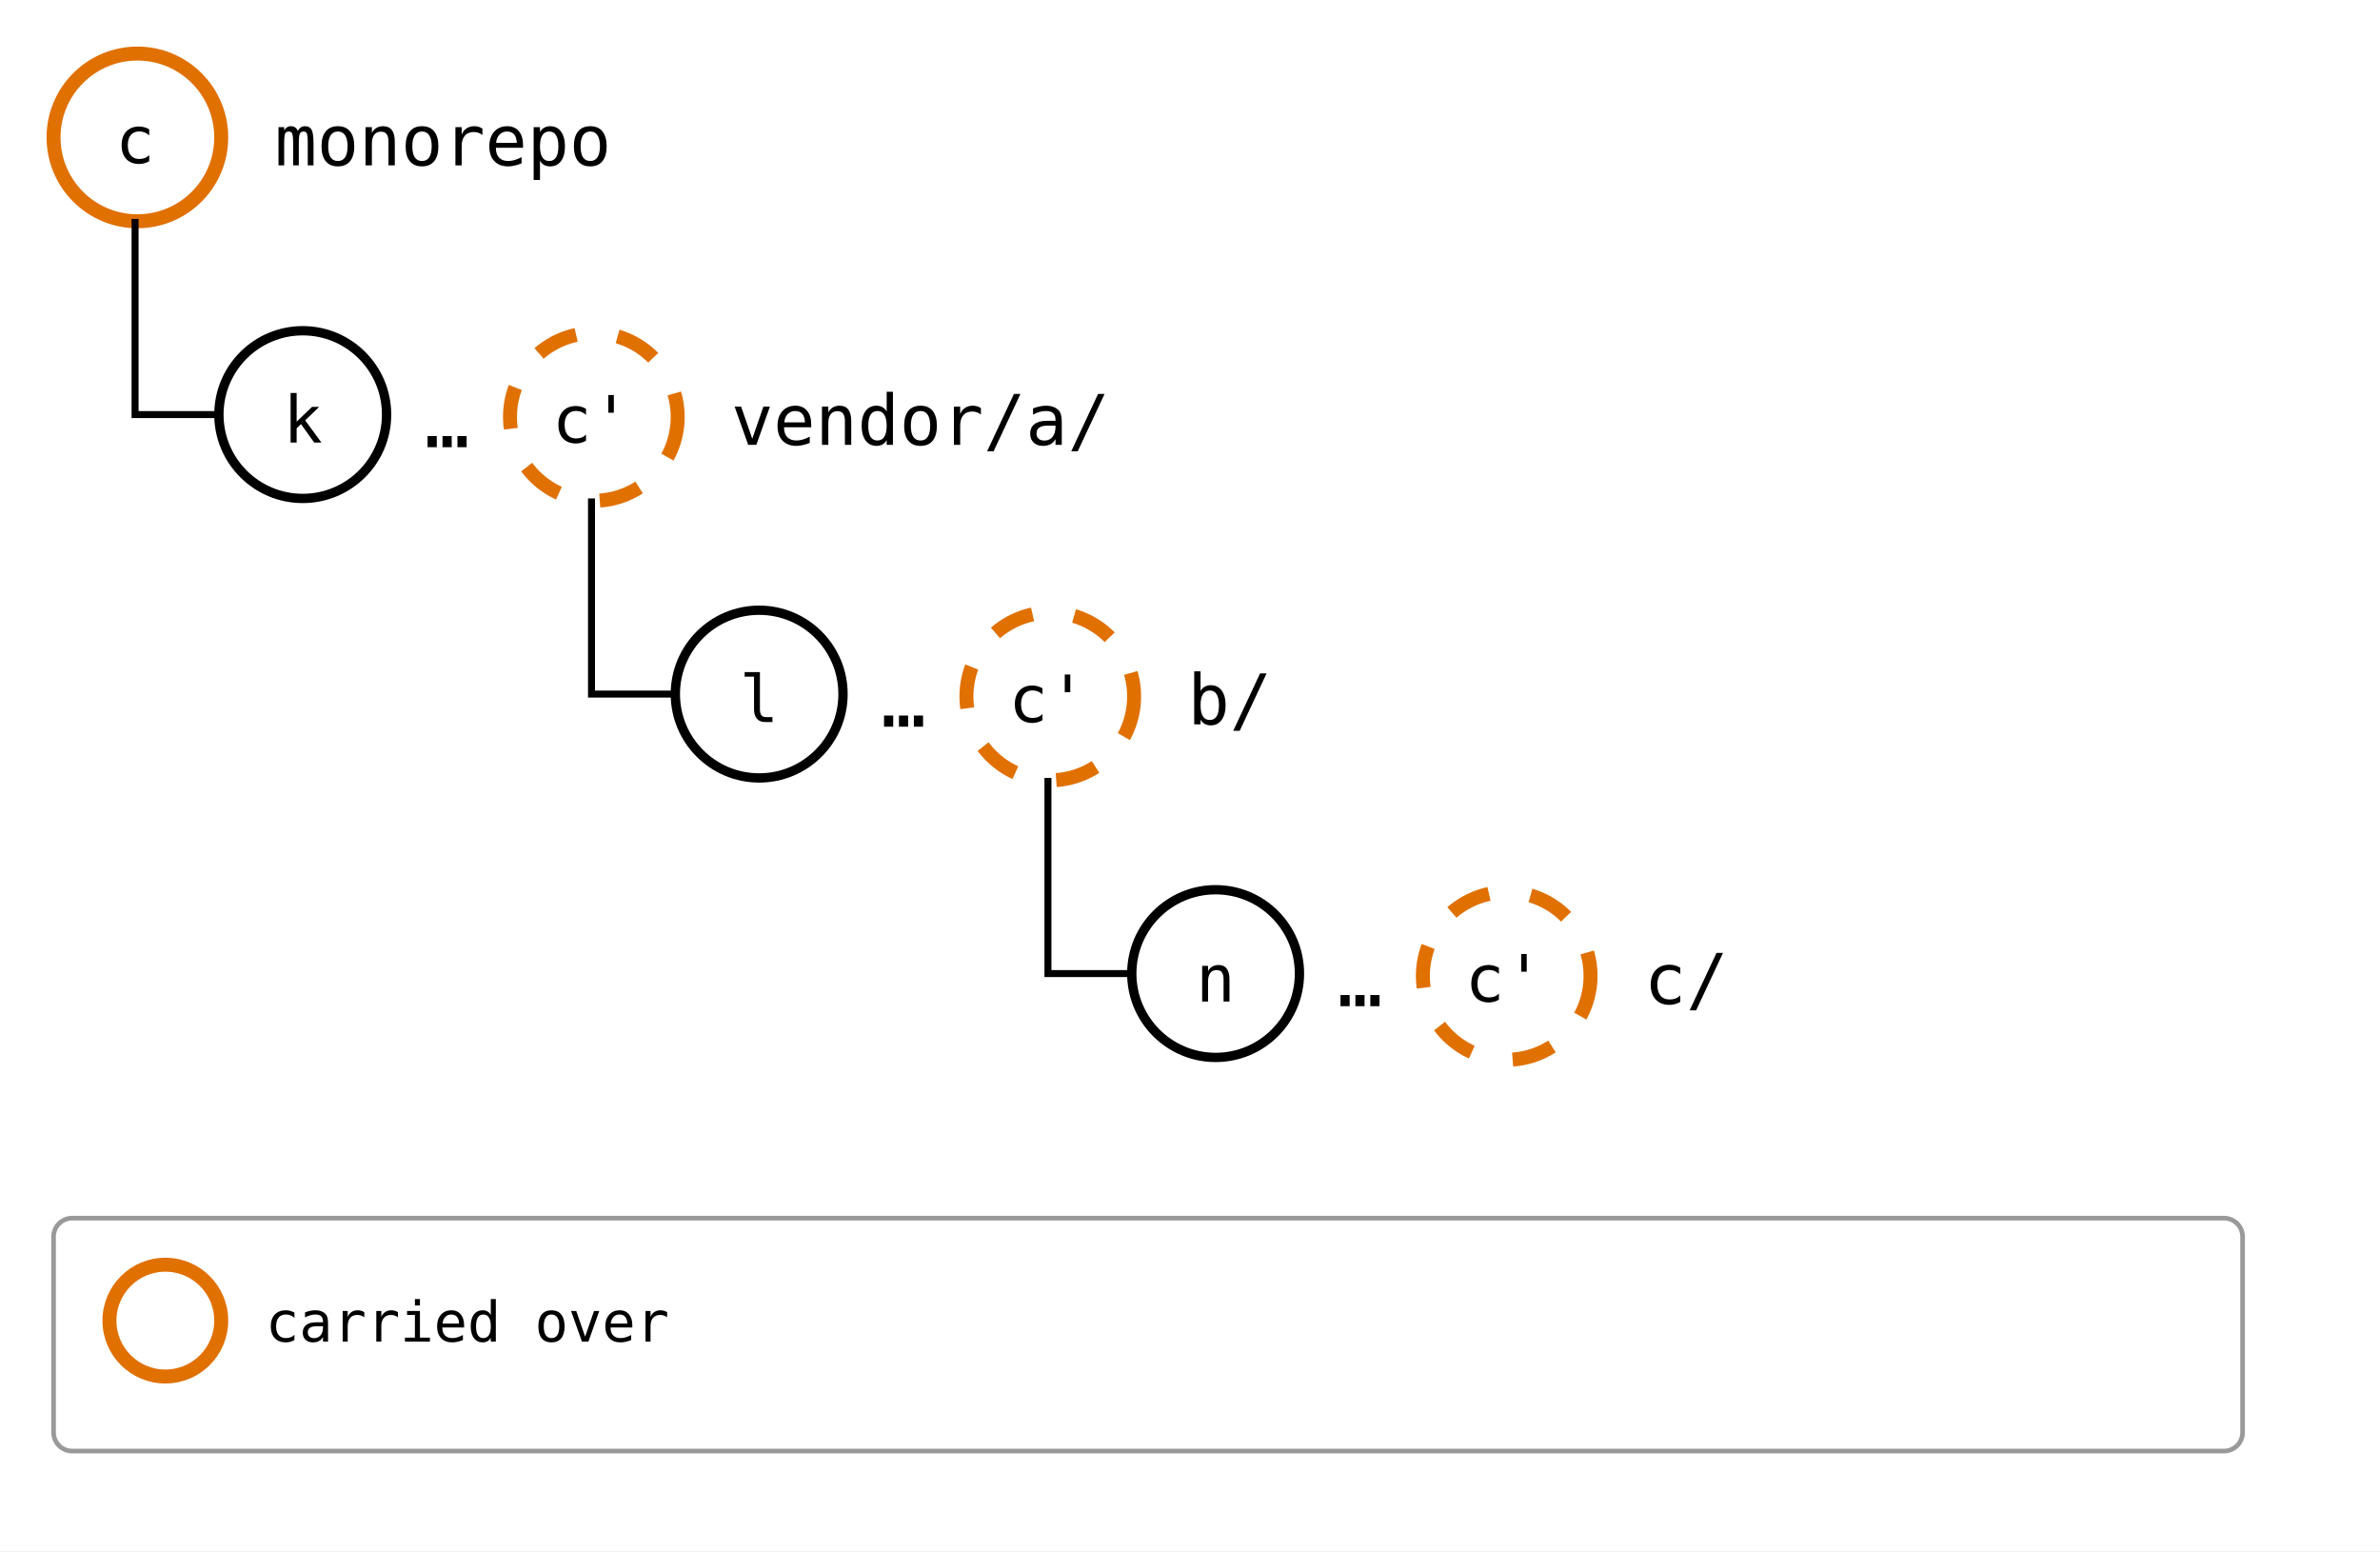
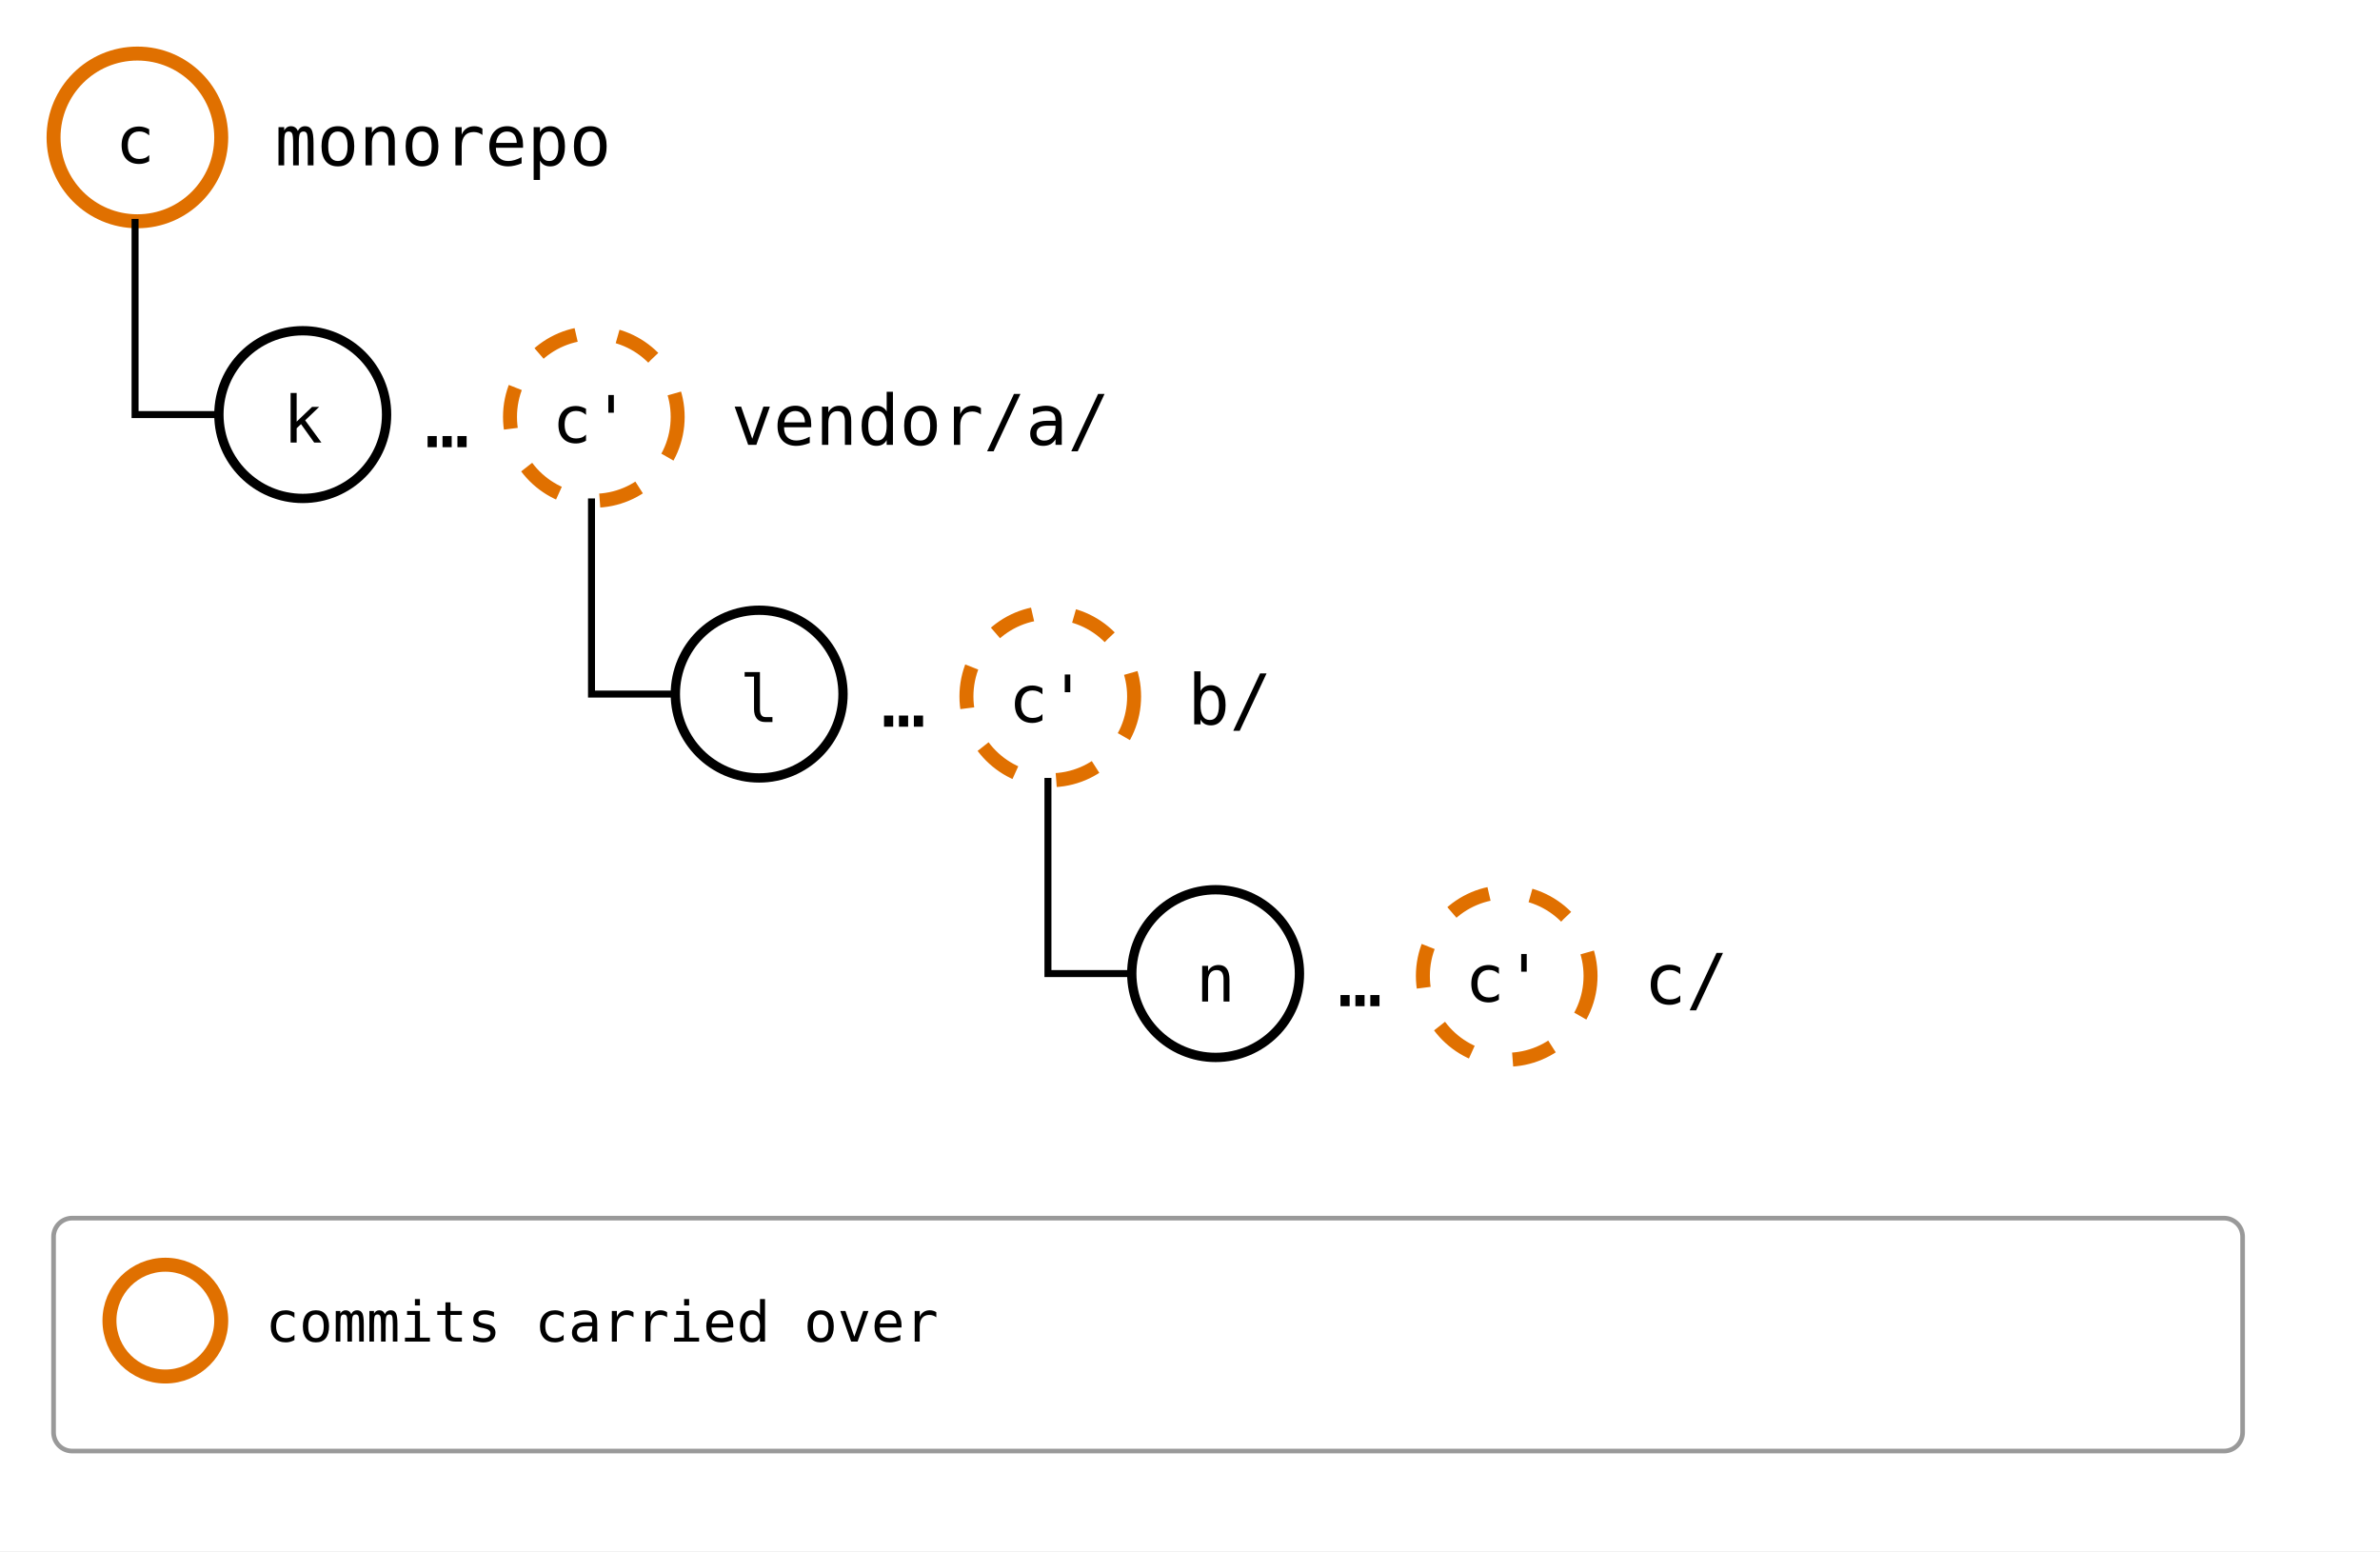
- <svg xmlns="http://www.w3.org/2000/svg" style="background: #ffffff; background-color: light-dark(#ffffff, #121212); color-scheme: light dark;" version="1.1" width="511px" height="333px" viewBox="0 0 511 333" id="ge-svg-fnKADAHNZfDm3o6EdV2u" content="&lt;mxfile host=&quot;Electron&quot;&gt;&#10;  &lt;diagram name=&quot;tree&quot; id=&quot;tree&quot;&gt;&#10;    &lt;mxGraphModel dx=&quot;-262&quot; dy=&quot;-86&quot; grid=&quot;0&quot; gridSize=&quot;10&quot; guides=&quot;1&quot; tooltips=&quot;1&quot; connect=&quot;1&quot; arrows=&quot;1&quot; fold=&quot;0&quot; page=&quot;0&quot; pageScale=&quot;1&quot; pageWidth=&quot;850&quot; pageHeight=&quot;1100&quot; background=&quot;#ffffff&quot; math=&quot;0&quot; shadow=&quot;0&quot;&gt;&#10;      &lt;root&gt;&#10;        &lt;mxCell id=&quot;0&quot; /&gt;&#10;        &lt;mxCell id=&quot;1&quot; parent=&quot;0&quot; /&gt;&#10;        &lt;mxCell id=&quot;s0&quot; parent=&quot;1&quot; style=&quot;ellipse;aspect=fixed;strokeWidth=2;fontSize=14;fontFamily=Roboto Mono,monospace;strokeColor=#E07000;strokeWidth=3;&quot; value=&quot;c&quot; vertex=&quot;1&quot;&gt;&#10;          &lt;mxGeometry height=&quot;36&quot; width=&quot;36&quot; as=&quot;geometry&quot; /&gt;&#10;        &lt;/mxCell&gt;&#10;        &lt;mxCell id=&quot;f0&quot; parent=&quot;1&quot; style=&quot;text;align=left;verticalAlign=middle;fontSize=15;fontFamily=Roboto Mono,monospace;tree=1;&quot; value=&quot;monorepo&quot; vertex=&quot;1&quot;&gt;&#10;          &lt;mxGeometry height=&quot;36&quot; width=&quot;192&quot; x=&quot;46&quot; as=&quot;geometry&quot; /&gt;&#10;        &lt;/mxCell&gt;&#10;        &lt;mxCell id=&quot;s1&quot; parent=&quot;1&quot; style=&quot;ellipse;aspect=fixed;strokeWidth=2;fontSize=14;fontFamily=Roboto Mono,monospace;&quot; value=&quot;k&quot; vertex=&quot;1&quot;&gt;&#10;          &lt;mxGeometry height=&quot;36&quot; width=&quot;36&quot; x=&quot;36&quot; y=&quot;60&quot; as=&quot;geometry&quot; /&gt;&#10;        &lt;/mxCell&gt;&#10;        &lt;mxCell id=&quot;dots1&quot; parent=&quot;1&quot; style=&quot;text;align=center;verticalAlign=middle;fontSize=16;fontFamily=Roboto Mono,monospace;&quot; value=&quot;…&quot; vertex=&quot;1&quot;&gt;&#10;          &lt;mxGeometry height=&quot;36&quot; width=&quot;22&quot; x=&quot;74&quot; y=&quot;60&quot; as=&quot;geometry&quot; /&gt;&#10;        &lt;/mxCell&gt;&#10;        &lt;mxCell id=&quot;r1&quot; parent=&quot;1&quot; style=&quot;ellipse;aspect=fixed;strokeWidth=2;fontSize=14;fontFamily=Roboto Mono,monospace;dashed=1;strokeColor=#E07000;strokeWidth=3;&quot; value=&quot;c&amp;#39;&quot; vertex=&quot;1&quot;&gt;&#10;          &lt;mxGeometry height=&quot;36&quot; width=&quot;36&quot; x=&quot;98&quot; y=&quot;60&quot; as=&quot;geometry&quot; /&gt;&#10;        &lt;/mxCell&gt;&#10;        &lt;mxCell id=&quot;f1&quot; parent=&quot;1&quot; style=&quot;text;align=left;verticalAlign=middle;fontSize=15;fontFamily=Roboto Mono,monospace;&quot; value=&quot;vendor/a/&quot; vertex=&quot;1&quot;&gt;&#10;          &lt;mxGeometry height=&quot;36&quot; width=&quot;201&quot; x=&quot;144&quot; y=&quot;60&quot; as=&quot;geometry&quot; /&gt;&#10;        &lt;/mxCell&gt;&#10;        &lt;mxCell id=&quot;s2&quot; parent=&quot;1&quot; style=&quot;ellipse;aspect=fixed;strokeWidth=2;fontSize=14;fontFamily=Roboto Mono,monospace;&quot; value=&quot;l&quot; vertex=&quot;1&quot;&gt;&#10;          &lt;mxGeometry height=&quot;36&quot; width=&quot;36&quot; x=&quot;134&quot; y=&quot;120&quot; as=&quot;geometry&quot; /&gt;&#10;        &lt;/mxCell&gt;&#10;        &lt;mxCell id=&quot;dots2&quot; parent=&quot;1&quot; style=&quot;text;align=center;verticalAlign=middle;fontSize=16;fontFamily=Roboto Mono,monospace;&quot; value=&quot;…&quot; vertex=&quot;1&quot;&gt;&#10;          &lt;mxGeometry height=&quot;36&quot; width=&quot;22&quot; x=&quot;172&quot; y=&quot;120&quot; as=&quot;geometry&quot; /&gt;&#10;        &lt;/mxCell&gt;&#10;        &lt;mxCell id=&quot;r2&quot; parent=&quot;1&quot; style=&quot;ellipse;aspect=fixed;strokeWidth=2;fontSize=14;fontFamily=Roboto Mono,monospace;dashed=1;strokeColor=#E07000;strokeWidth=3;&quot; value=&quot;c&amp;#39;&quot; vertex=&quot;1&quot;&gt;&#10;          &lt;mxGeometry height=&quot;36&quot; width=&quot;36&quot; x=&quot;196&quot; y=&quot;120&quot; as=&quot;geometry&quot; /&gt;&#10;        &lt;/mxCell&gt;&#10;        &lt;mxCell id=&quot;f2&quot; parent=&quot;1&quot; style=&quot;text;align=left;verticalAlign=middle;fontSize=15;fontFamily=Roboto Mono,monospace;&quot; value=&quot;b/&quot; vertex=&quot;1&quot;&gt;&#10;          &lt;mxGeometry height=&quot;36&quot; width=&quot;138&quot; x=&quot;242&quot; y=&quot;120&quot; as=&quot;geometry&quot; /&gt;&#10;        &lt;/mxCell&gt;&#10;        &lt;mxCell id=&quot;s3&quot; parent=&quot;1&quot; style=&quot;ellipse;aspect=fixed;strokeWidth=2;fontSize=14;fontFamily=Roboto Mono,monospace;&quot; value=&quot;n&quot; vertex=&quot;1&quot;&gt;&#10;          &lt;mxGeometry height=&quot;36&quot; width=&quot;36&quot; x=&quot;232&quot; y=&quot;180&quot; as=&quot;geometry&quot; /&gt;&#10;        &lt;/mxCell&gt;&#10;        &lt;mxCell id=&quot;dots3&quot; parent=&quot;1&quot; style=&quot;text;align=center;verticalAlign=middle;fontSize=16;fontFamily=Roboto Mono,monospace;&quot; value=&quot;…&quot; vertex=&quot;1&quot;&gt;&#10;          &lt;mxGeometry height=&quot;36&quot; width=&quot;22&quot; x=&quot;270&quot; y=&quot;180&quot; as=&quot;geometry&quot; /&gt;&#10;        &lt;/mxCell&gt;&#10;        &lt;mxCell id=&quot;r3&quot; parent=&quot;1&quot; style=&quot;ellipse;aspect=fixed;strokeWidth=2;fontSize=14;fontFamily=Roboto Mono,monospace;dashed=1;strokeColor=#E07000;strokeWidth=3;&quot; value=&quot;c&amp;#39;&quot; vertex=&quot;1&quot;&gt;&#10;          &lt;mxGeometry height=&quot;36&quot; width=&quot;36&quot; x=&quot;294&quot; y=&quot;180&quot; as=&quot;geometry&quot; /&gt;&#10;        &lt;/mxCell&gt;&#10;        &lt;mxCell id=&quot;f3&quot; parent=&quot;1&quot; style=&quot;text;align=left;verticalAlign=middle;fontSize=15;fontFamily=Roboto Mono,monospace;&quot; value=&quot;c/&quot; vertex=&quot;1&quot;&gt;&#10;          &lt;mxGeometry height=&quot;36&quot; width=&quot;138&quot; x=&quot;340&quot; y=&quot;180&quot; as=&quot;geometry&quot; /&gt;&#10;        &lt;/mxCell&gt;&#10;        &lt;mxCell id=&quot;legend&quot; parent=&quot;1&quot; style=&quot;rounded=1;arcSize=8;fillColor=none;strokeColor=#999999;strokeWidth=1;legend=1;&quot; value=&quot;&quot; vertex=&quot;1&quot;&gt;&#10;          &lt;mxGeometry height=&quot;50&quot; width=&quot;470&quot; y=&quot;250&quot; as=&quot;geometry&quot; /&gt;&#10;        &lt;/mxCell&gt;&#10;        &lt;mxCell id=&quot;lg0&quot; parent=&quot;legend&quot; style=&quot;ellipse;aspect=fixed;strokeWidth=2;strokeColor=#E07000;strokeWidth=3;&quot; value=&quot;&quot; vertex=&quot;1&quot;&gt;&#10;          &lt;mxGeometry height=&quot;24&quot; width=&quot;24&quot; x=&quot;12&quot; y=&quot;10&quot; as=&quot;geometry&quot; /&gt;&#10;        &lt;/mxCell&gt;&#10;        &lt;mxCell id=&quot;lt0&quot; parent=&quot;legend&quot; style=&quot;text;align=left;verticalAlign=middle;fontSize=12;fontFamily=Roboto Mono,monospace;&quot; value=&quot;carried over&quot; vertex=&quot;1&quot;&gt;&#10;          &lt;mxGeometry height=&quot;28&quot; width=&quot;190&quot; x=&quot;44&quot; y=&quot;8&quot; as=&quot;geometry&quot; /&gt;&#10;        &lt;/mxCell&gt;&#10;        &lt;mxCell id=&quot;c1&quot; edge=&quot;1&quot; parent=&quot;1&quot; source=&quot;s0&quot; style=&quot;endArrow=none;strokeWidth=1.5;edgeStyle=orthogonalEdgeStyle;rounded=0;exitX=0.5;exitY=1;exitDx=0;exitDy=0;entryX=0;entryY=0.5;entryDx=0;entryDy=0;&quot; target=&quot;s1&quot;&gt;&#10;          &lt;mxGeometry relative=&quot;1&quot; as=&quot;geometry&quot; /&gt;&#10;        &lt;/mxCell&gt;&#10;        &lt;mxCell id=&quot;c2&quot; edge=&quot;1&quot; parent=&quot;1&quot; source=&quot;r1&quot; style=&quot;endArrow=none;strokeWidth=1.5;edgeStyle=orthogonalEdgeStyle;rounded=0;exitX=0.5;exitY=1;exitDx=0;exitDy=0;entryX=0;entryY=0.5;entryDx=0;entryDy=0;&quot; target=&quot;s2&quot;&gt;&#10;          &lt;mxGeometry relative=&quot;1&quot; as=&quot;geometry&quot; /&gt;&#10;        &lt;/mxCell&gt;&#10;        &lt;mxCell id=&quot;c3&quot; edge=&quot;1&quot; parent=&quot;1&quot; source=&quot;r2&quot; style=&quot;endArrow=none;strokeWidth=1.5;edgeStyle=orthogonalEdgeStyle;rounded=0;exitX=0.5;exitY=1;exitDx=0;exitDy=0;entryX=0;entryY=0.5;entryDx=0;entryDy=0;&quot; target=&quot;s3&quot;&gt;&#10;          &lt;mxGeometry relative=&quot;1&quot; as=&quot;geometry&quot; /&gt;&#10;        &lt;/mxCell&gt;&#10;      &lt;/root&gt;&#10;    &lt;/mxGraphModel&gt;&#10;  &lt;/diagram&gt;&#10;&lt;/mxfile&gt;&#10;">
-   <style type="text/css">@supports (color: light-dark(#000, #fff)) { #ge-svg-fnKADAHNZfDm3o6EdV2u { --ge-adaptive-bg: light-dark(#ffffff, var(--ge-dark-color, #121212)); } }</style>
+ <svg xmlns="http://www.w3.org/2000/svg" style="background: #ffffff; background-color: light-dark(#ffffff, #121212); color-scheme: light dark;" version="1.1" width="511px" height="333px" viewBox="0 0 511 333" id="ge-svg-m0xc1P7A5g7v_HGFFF-c" content="&lt;mxfile host=&quot;Electron&quot;&gt;&#10;  &lt;diagram name=&quot;tree&quot; id=&quot;tree&quot;&gt;&#10;    &lt;mxGraphModel dx=&quot;-262&quot; dy=&quot;-86&quot; grid=&quot;0&quot; gridSize=&quot;10&quot; guides=&quot;1&quot; tooltips=&quot;1&quot; connect=&quot;1&quot; arrows=&quot;1&quot; fold=&quot;0&quot; page=&quot;0&quot; pageScale=&quot;1&quot; pageWidth=&quot;850&quot; pageHeight=&quot;1100&quot; background=&quot;#ffffff&quot; math=&quot;0&quot; shadow=&quot;0&quot;&gt;&#10;      &lt;root&gt;&#10;        &lt;mxCell id=&quot;0&quot; /&gt;&#10;        &lt;mxCell id=&quot;1&quot; parent=&quot;0&quot; /&gt;&#10;        &lt;mxCell id=&quot;s0&quot; parent=&quot;1&quot; style=&quot;ellipse;aspect=fixed;strokeWidth=2;fontSize=14;fontFamily=Roboto Mono,monospace;strokeColor=#E07000;strokeWidth=3;&quot; value=&quot;c&quot; vertex=&quot;1&quot;&gt;&#10;          &lt;mxGeometry height=&quot;36&quot; width=&quot;36&quot; as=&quot;geometry&quot; /&gt;&#10;        &lt;/mxCell&gt;&#10;        &lt;mxCell id=&quot;f0&quot; parent=&quot;1&quot; style=&quot;text;align=left;verticalAlign=middle;fontSize=15;fontFamily=Roboto Mono,monospace;tree=1;&quot; value=&quot;monorepo&quot; vertex=&quot;1&quot;&gt;&#10;          &lt;mxGeometry height=&quot;36&quot; width=&quot;192&quot; x=&quot;46&quot; as=&quot;geometry&quot; /&gt;&#10;        &lt;/mxCell&gt;&#10;        &lt;mxCell id=&quot;s1&quot; parent=&quot;1&quot; style=&quot;ellipse;aspect=fixed;strokeWidth=2;fontSize=14;fontFamily=Roboto Mono,monospace;&quot; value=&quot;k&quot; vertex=&quot;1&quot;&gt;&#10;          &lt;mxGeometry height=&quot;36&quot; width=&quot;36&quot; x=&quot;36&quot; y=&quot;60&quot; as=&quot;geometry&quot; /&gt;&#10;        &lt;/mxCell&gt;&#10;        &lt;mxCell id=&quot;dots1&quot; parent=&quot;1&quot; style=&quot;text;align=center;verticalAlign=middle;fontSize=16;fontFamily=Roboto Mono,monospace;&quot; value=&quot;…&quot; vertex=&quot;1&quot;&gt;&#10;          &lt;mxGeometry height=&quot;36&quot; width=&quot;22&quot; x=&quot;74&quot; y=&quot;60&quot; as=&quot;geometry&quot; /&gt;&#10;        &lt;/mxCell&gt;&#10;        &lt;mxCell id=&quot;r1&quot; parent=&quot;1&quot; style=&quot;ellipse;aspect=fixed;strokeWidth=2;fontSize=14;fontFamily=Roboto Mono,monospace;dashed=1;strokeColor=#E07000;strokeWidth=3;&quot; value=&quot;c&amp;#39;&quot; vertex=&quot;1&quot;&gt;&#10;          &lt;mxGeometry height=&quot;36&quot; width=&quot;36&quot; x=&quot;98&quot; y=&quot;60&quot; as=&quot;geometry&quot; /&gt;&#10;        &lt;/mxCell&gt;&#10;        &lt;mxCell id=&quot;f1&quot; parent=&quot;1&quot; style=&quot;text;align=left;verticalAlign=middle;fontSize=15;fontFamily=Roboto Mono,monospace;&quot; value=&quot;vendor/a/&quot; vertex=&quot;1&quot;&gt;&#10;          &lt;mxGeometry height=&quot;36&quot; width=&quot;201&quot; x=&quot;144&quot; y=&quot;60&quot; as=&quot;geometry&quot; /&gt;&#10;        &lt;/mxCell&gt;&#10;        &lt;mxCell id=&quot;s2&quot; parent=&quot;1&quot; style=&quot;ellipse;aspect=fixed;strokeWidth=2;fontSize=14;fontFamily=Roboto Mono,monospace;&quot; value=&quot;l&quot; vertex=&quot;1&quot;&gt;&#10;          &lt;mxGeometry height=&quot;36&quot; width=&quot;36&quot; x=&quot;134&quot; y=&quot;120&quot; as=&quot;geometry&quot; /&gt;&#10;        &lt;/mxCell&gt;&#10;        &lt;mxCell id=&quot;dots2&quot; parent=&quot;1&quot; style=&quot;text;align=center;verticalAlign=middle;fontSize=16;fontFamily=Roboto Mono,monospace;&quot; value=&quot;…&quot; vertex=&quot;1&quot;&gt;&#10;          &lt;mxGeometry height=&quot;36&quot; width=&quot;22&quot; x=&quot;172&quot; y=&quot;120&quot; as=&quot;geometry&quot; /&gt;&#10;        &lt;/mxCell&gt;&#10;        &lt;mxCell id=&quot;r2&quot; parent=&quot;1&quot; style=&quot;ellipse;aspect=fixed;strokeWidth=2;fontSize=14;fontFamily=Roboto Mono,monospace;dashed=1;strokeColor=#E07000;strokeWidth=3;&quot; value=&quot;c&amp;#39;&quot; vertex=&quot;1&quot;&gt;&#10;          &lt;mxGeometry height=&quot;36&quot; width=&quot;36&quot; x=&quot;196&quot; y=&quot;120&quot; as=&quot;geometry&quot; /&gt;&#10;        &lt;/mxCell&gt;&#10;        &lt;mxCell id=&quot;f2&quot; parent=&quot;1&quot; style=&quot;text;align=left;verticalAlign=middle;fontSize=15;fontFamily=Roboto Mono,monospace;&quot; value=&quot;b/&quot; vertex=&quot;1&quot;&gt;&#10;          &lt;mxGeometry height=&quot;36&quot; width=&quot;138&quot; x=&quot;242&quot; y=&quot;120&quot; as=&quot;geometry&quot; /&gt;&#10;        &lt;/mxCell&gt;&#10;        &lt;mxCell id=&quot;s3&quot; parent=&quot;1&quot; style=&quot;ellipse;aspect=fixed;strokeWidth=2;fontSize=14;fontFamily=Roboto Mono,monospace;&quot; value=&quot;n&quot; vertex=&quot;1&quot;&gt;&#10;          &lt;mxGeometry height=&quot;36&quot; width=&quot;36&quot; x=&quot;232&quot; y=&quot;180&quot; as=&quot;geometry&quot; /&gt;&#10;        &lt;/mxCell&gt;&#10;        &lt;mxCell id=&quot;dots3&quot; parent=&quot;1&quot; style=&quot;text;align=center;verticalAlign=middle;fontSize=16;fontFamily=Roboto Mono,monospace;&quot; value=&quot;…&quot; vertex=&quot;1&quot;&gt;&#10;          &lt;mxGeometry height=&quot;36&quot; width=&quot;22&quot; x=&quot;270&quot; y=&quot;180&quot; as=&quot;geometry&quot; /&gt;&#10;        &lt;/mxCell&gt;&#10;        &lt;mxCell id=&quot;r3&quot; parent=&quot;1&quot; style=&quot;ellipse;aspect=fixed;strokeWidth=2;fontSize=14;fontFamily=Roboto Mono,monospace;dashed=1;strokeColor=#E07000;strokeWidth=3;&quot; value=&quot;c&amp;#39;&quot; vertex=&quot;1&quot;&gt;&#10;          &lt;mxGeometry height=&quot;36&quot; width=&quot;36&quot; x=&quot;294&quot; y=&quot;180&quot; as=&quot;geometry&quot; /&gt;&#10;        &lt;/mxCell&gt;&#10;        &lt;mxCell id=&quot;f3&quot; parent=&quot;1&quot; style=&quot;text;align=left;verticalAlign=middle;fontSize=15;fontFamily=Roboto Mono,monospace;&quot; value=&quot;c/&quot; vertex=&quot;1&quot;&gt;&#10;          &lt;mxGeometry height=&quot;36&quot; width=&quot;138&quot; x=&quot;340&quot; y=&quot;180&quot; as=&quot;geometry&quot; /&gt;&#10;        &lt;/mxCell&gt;&#10;        &lt;mxCell id=&quot;legend&quot; parent=&quot;1&quot; style=&quot;rounded=1;arcSize=8;fillColor=none;strokeColor=#999999;strokeWidth=1;legend=1;&quot; value=&quot;&quot; vertex=&quot;1&quot;&gt;&#10;          &lt;mxGeometry height=&quot;50&quot; width=&quot;470&quot; y=&quot;250&quot; as=&quot;geometry&quot; /&gt;&#10;        &lt;/mxCell&gt;&#10;        &lt;mxCell id=&quot;lg0&quot; parent=&quot;legend&quot; style=&quot;ellipse;aspect=fixed;strokeWidth=2;strokeColor=#E07000;strokeWidth=3;&quot; value=&quot;&quot; vertex=&quot;1&quot;&gt;&#10;          &lt;mxGeometry height=&quot;24&quot; width=&quot;24&quot; x=&quot;12&quot; y=&quot;10&quot; as=&quot;geometry&quot; /&gt;&#10;        &lt;/mxCell&gt;&#10;        &lt;mxCell id=&quot;lt0&quot; parent=&quot;legend&quot; style=&quot;text;align=left;verticalAlign=middle;fontSize=12;fontFamily=Roboto Mono,monospace;&quot; value=&quot;commits carried over&quot; vertex=&quot;1&quot;&gt;&#10;          &lt;mxGeometry height=&quot;28&quot; width=&quot;190&quot; x=&quot;44&quot; y=&quot;8&quot; as=&quot;geometry&quot; /&gt;&#10;        &lt;/mxCell&gt;&#10;        &lt;mxCell id=&quot;c1&quot; edge=&quot;1&quot; parent=&quot;1&quot; source=&quot;s0&quot; style=&quot;endArrow=none;strokeWidth=1.5;edgeStyle=orthogonalEdgeStyle;rounded=0;exitX=0.5;exitY=1;exitDx=0;exitDy=0;entryX=0;entryY=0.5;entryDx=0;entryDy=0;&quot; target=&quot;s1&quot;&gt;&#10;          &lt;mxGeometry relative=&quot;1&quot; as=&quot;geometry&quot; /&gt;&#10;        &lt;/mxCell&gt;&#10;        &lt;mxCell id=&quot;c2&quot; edge=&quot;1&quot; parent=&quot;1&quot; source=&quot;r1&quot; style=&quot;endArrow=none;strokeWidth=1.5;edgeStyle=orthogonalEdgeStyle;rounded=0;exitX=0.5;exitY=1;exitDx=0;exitDy=0;entryX=0;entryY=0.5;entryDx=0;entryDy=0;&quot; target=&quot;s2&quot;&gt;&#10;          &lt;mxGeometry relative=&quot;1&quot; as=&quot;geometry&quot; /&gt;&#10;        &lt;/mxCell&gt;&#10;        &lt;mxCell id=&quot;c3&quot; edge=&quot;1&quot; parent=&quot;1&quot; source=&quot;r2&quot; style=&quot;endArrow=none;strokeWidth=1.5;edgeStyle=orthogonalEdgeStyle;rounded=0;exitX=0.5;exitY=1;exitDx=0;exitDy=0;entryX=0;entryY=0.5;entryDx=0;entryDy=0;&quot; target=&quot;s3&quot;&gt;&#10;          &lt;mxGeometry relative=&quot;1&quot; as=&quot;geometry&quot; /&gt;&#10;        &lt;/mxCell&gt;&#10;      &lt;/root&gt;&#10;    &lt;/mxGraphModel&gt;&#10;  &lt;/diagram&gt;&#10;&lt;/mxfile&gt;&#10;">
+   <style type="text/css">@supports (color: light-dark(#000, #fff)) { #ge-svg-m0xc1P7A5g7v_HGFFF-c { --ge-adaptive-bg: light-dark(#ffffff, var(--ge-dark-color, #121212)); } }</style>
  <defs />
  <rect fill="#ffffff" width="100%" height="100%" x="0" y="0" style="fill: light-dark(rgb(255, 255, 255), rgb(18, 18, 18));" />
  <g>
    <g data-cell-id="0">
      <g data-cell-id="1">
        <g data-cell-id="s0">
          <g transform="translate(0.5,0.5)">
            <ellipse cx="29" cy="29" rx="18" ry="18" fill="#ffffff" stroke="#e07000" stroke-width="3" pointer-events="all" style="fill: var(--ge-adaptive-bg, #ffffff); stroke: light-dark(rgb(224, 112, 0), rgb(210, 114, 18));" />
          </g>
          <g>
            <g fill="#000000" font-family="'Roboto Mono', monospace" text-anchor="middle" font-size="14px" style="fill: light-dark(rgb(0, 0, 0), rgb(255, 255, 255));">
              <text x="29" y="35">c</text>
            </g>
          </g>
        </g>
        <g data-cell-id="f0">
          <g>
            <rect x="57" y="11" width="192" height="36" fill="none" stroke="none" pointer-events="all" />
          </g>
          <g>
            <g fill="#000000" font-family="'Roboto Mono', monospace" text-anchor="start" font-size="15px" style="fill: light-dark(rgb(0, 0, 0), rgb(255, 255, 255));">
              <text x="59" y="35.5">monorepo</text>
            </g>
          </g>
        </g>
        <g data-cell-id="s1">
          <g>
            <ellipse cx="65" cy="89" rx="18" ry="18" fill="#ffffff" stroke="#000000" stroke-width="2" pointer-events="all" style="fill: var(--ge-adaptive-bg, #ffffff); stroke: light-dark(rgb(0, 0, 0), rgb(255, 255, 255));" />
          </g>
          <g>
            <g fill="#000000" font-family="'Roboto Mono', monospace" text-anchor="middle" font-size="14px" style="fill: light-dark(rgb(0, 0, 0), rgb(255, 255, 255));">
              <text x="65" y="95">k</text>
            </g>
          </g>
        </g>
        <g data-cell-id="dots1">
          <g>
            <rect x="85" y="71" width="22" height="36" fill="none" stroke="none" pointer-events="all" />
          </g>
          <g>
            <g fill="#000000" font-family="'Roboto Mono', monospace" text-anchor="middle" font-size="16px" style="fill: light-dark(rgb(0, 0, 0), rgb(255, 255, 255));">
              <text x="96" y="96">…</text>
            </g>
          </g>
        </g>
        <g data-cell-id="r1">
          <g transform="translate(0.5,0.5)">
            <ellipse cx="127" cy="89" rx="18" ry="18" fill="#ffffff" stroke="#e07000" stroke-width="3" stroke-dasharray="9 9" pointer-events="all" style="fill: var(--ge-adaptive-bg, #ffffff); stroke: light-dark(rgb(224, 112, 0), rgb(210, 114, 18));" />
          </g>
          <g>
            <g fill="#000000" font-family="'Roboto Mono', monospace" text-anchor="middle" font-size="14px" style="fill: light-dark(rgb(0, 0, 0), rgb(255, 255, 255));">
              <text x="127" y="95">c'</text>
            </g>
          </g>
        </g>
        <g data-cell-id="f1">
          <g>
            <rect x="155" y="71" width="201" height="36" fill="none" stroke="none" pointer-events="all" />
          </g>
          <g>
            <g fill="#000000" font-family="'Roboto Mono', monospace" text-anchor="start" font-size="15px" style="fill: light-dark(rgb(0, 0, 0), rgb(255, 255, 255));">
              <text x="157" y="95.5">vendor/a/</text>
            </g>
          </g>
        </g>
        <g data-cell-id="s2">
          <g>
            <ellipse cx="163" cy="149" rx="18" ry="18" fill="#ffffff" stroke="#000000" stroke-width="2" pointer-events="all" style="fill: var(--ge-adaptive-bg, #ffffff); stroke: light-dark(rgb(0, 0, 0), rgb(255, 255, 255));" />
          </g>
          <g>
            <g fill="#000000" font-family="'Roboto Mono', monospace" text-anchor="middle" font-size="14px" style="fill: light-dark(rgb(0, 0, 0), rgb(255, 255, 255));">
              <text x="163" y="155">l</text>
            </g>
          </g>
        </g>
        <g data-cell-id="dots2">
          <g>
            <rect x="183" y="131" width="22" height="36" fill="none" stroke="none" pointer-events="all" />
          </g>
          <g>
            <g fill="#000000" font-family="'Roboto Mono', monospace" text-anchor="middle" font-size="16px" style="fill: light-dark(rgb(0, 0, 0), rgb(255, 255, 255));">
              <text x="194" y="156">…</text>
            </g>
          </g>
        </g>
        <g data-cell-id="r2">
          <g transform="translate(0.5,0.5)">
            <ellipse cx="225" cy="149" rx="18" ry="18" fill="#ffffff" stroke="#e07000" stroke-width="3" stroke-dasharray="9 9" pointer-events="all" style="fill: var(--ge-adaptive-bg, #ffffff); stroke: light-dark(rgb(224, 112, 0), rgb(210, 114, 18));" />
          </g>
          <g>
            <g fill="#000000" font-family="'Roboto Mono', monospace" text-anchor="middle" font-size="14px" style="fill: light-dark(rgb(0, 0, 0), rgb(255, 255, 255));">
              <text x="225" y="155">c'</text>
            </g>
          </g>
        </g>
        <g data-cell-id="f2">
          <g>
            <rect x="253" y="131" width="138" height="36" fill="none" stroke="none" pointer-events="all" />
          </g>
          <g>
            <g fill="#000000" font-family="'Roboto Mono', monospace" text-anchor="start" font-size="15px" style="fill: light-dark(rgb(0, 0, 0), rgb(255, 255, 255));">
              <text x="255" y="155.5">b/</text>
            </g>
          </g>
        </g>
        <g data-cell-id="s3">
          <g>
            <ellipse cx="261" cy="209" rx="18" ry="18" fill="#ffffff" stroke="#000000" stroke-width="2" pointer-events="all" style="fill: var(--ge-adaptive-bg, #ffffff); stroke: light-dark(rgb(0, 0, 0), rgb(255, 255, 255));" />
          </g>
          <g>
            <g fill="#000000" font-family="'Roboto Mono', monospace" text-anchor="middle" font-size="14px" style="fill: light-dark(rgb(0, 0, 0), rgb(255, 255, 255));">
              <text x="261" y="215">n</text>
            </g>
          </g>
        </g>
        <g data-cell-id="dots3">
          <g>
            <rect x="281" y="191" width="22" height="36" fill="none" stroke="none" pointer-events="all" />
          </g>
          <g>
            <g fill="#000000" font-family="'Roboto Mono', monospace" text-anchor="middle" font-size="16px" style="fill: light-dark(rgb(0, 0, 0), rgb(255, 255, 255));">
              <text x="292" y="216">…</text>
            </g>
          </g>
        </g>
        <g data-cell-id="r3">
          <g transform="translate(0.5,0.5)">
            <ellipse cx="323" cy="209" rx="18" ry="18" fill="#ffffff" stroke="#e07000" stroke-width="3" stroke-dasharray="9 9" pointer-events="all" style="fill: var(--ge-adaptive-bg, #ffffff); stroke: light-dark(rgb(224, 112, 0), rgb(210, 114, 18));" />
          </g>
          <g>
            <g fill="#000000" font-family="'Roboto Mono', monospace" text-anchor="middle" font-size="14px" style="fill: light-dark(rgb(0, 0, 0), rgb(255, 255, 255));">
              <text x="323" y="215">c'</text>
            </g>
          </g>
        </g>
        <g data-cell-id="f3">
          <g>
            <rect x="351" y="191" width="138" height="36" fill="none" stroke="none" pointer-events="all" />
          </g>
          <g>
            <g fill="#000000" font-family="'Roboto Mono', monospace" text-anchor="start" font-size="15px" style="fill: light-dark(rgb(0, 0, 0), rgb(255, 255, 255));">
              <text x="353" y="215.5">c/</text>
            </g>
          </g>
        </g>
        <g data-cell-id="legend">
          <g transform="translate(0.5,0.5)">
            <rect x="11" y="261" width="470" height="50" rx="4" ry="4" fill="none" stroke="#999999" pointer-events="all" style="stroke: light-dark(rgb(153, 153, 153), rgb(106, 106, 106));" />
          </g>
          <g data-cell-id="lg0">
            <g transform="translate(0.5,0.5)">
              <ellipse cx="35" cy="283" rx="12" ry="12" fill="#ffffff" stroke="#e07000" stroke-width="3" pointer-events="all" style="fill: var(--ge-adaptive-bg, #ffffff); stroke: light-dark(rgb(224, 112, 0), rgb(210, 114, 18));" />
            </g>
          </g>
          <g data-cell-id="lt0">
            <g>
              <rect x="55" y="269" width="190" height="28" fill="none" stroke="none" pointer-events="all" />
            </g>
            <g>
              <g fill="#000000" font-family="'Roboto Mono', monospace" text-anchor="start" font-size="12px" style="fill: light-dark(rgb(0, 0, 0), rgb(255, 255, 255));">
-                 <text x="57" y="288">carried over</text>
+                 <text x="57" y="288">commits carried over</text>
              </g>
            </g>
          </g>
        </g>
        <g data-cell-id="c1">
          <g>
            <path d="M 29 47 L 29 89 L 47 89" fill="none" stroke="#000000" stroke-width="1.5" stroke-miterlimit="10" pointer-events="stroke" style="stroke: light-dark(rgb(0, 0, 0), rgb(255, 255, 255));" />
          </g>
        </g>
        <g data-cell-id="c2">
          <g>
            <path d="M 127 107 L 127 149 L 145 149" fill="none" stroke="#000000" stroke-width="1.5" stroke-miterlimit="10" pointer-events="stroke" style="stroke: light-dark(rgb(0, 0, 0), rgb(255, 255, 255));" />
          </g>
        </g>
        <g data-cell-id="c3">
          <g>
            <path d="M 225 167 L 225 209 L 243 209" fill="none" stroke="#000000" stroke-width="1.5" stroke-miterlimit="10" pointer-events="stroke" style="stroke: light-dark(rgb(0, 0, 0), rgb(255, 255, 255));" />
          </g>
        </g>
      </g>
    </g>
  </g>
</svg>
